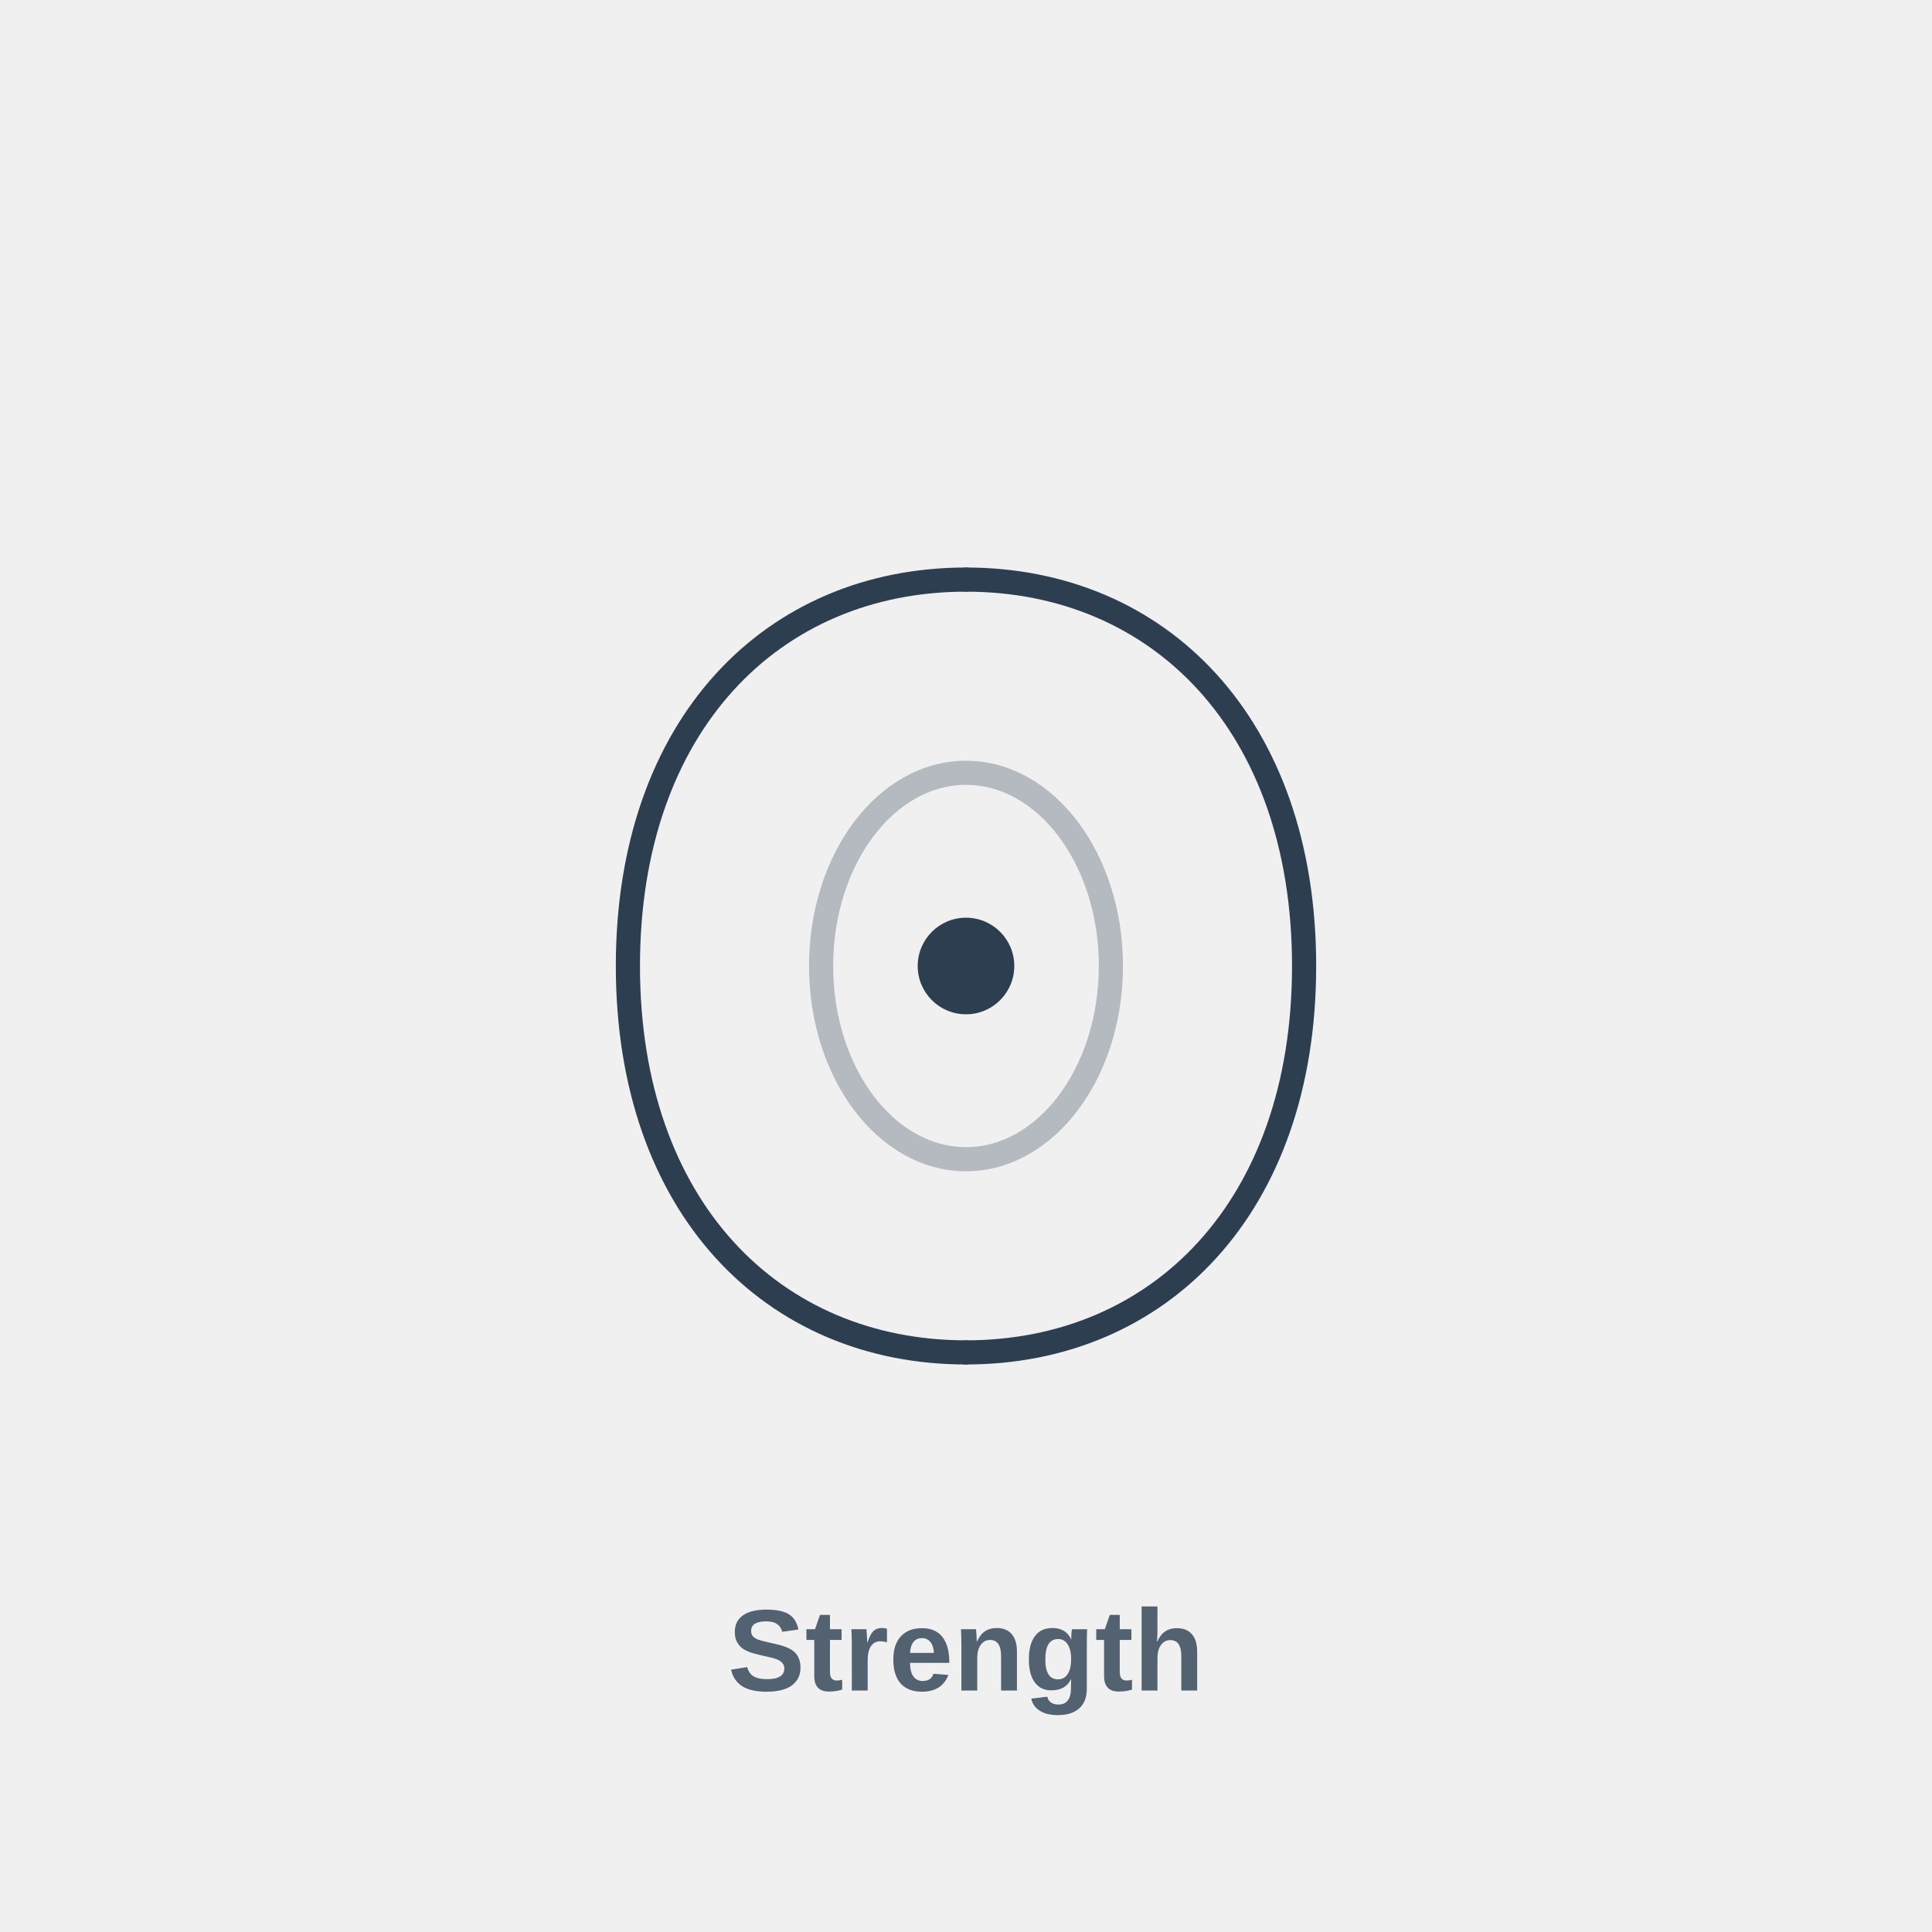
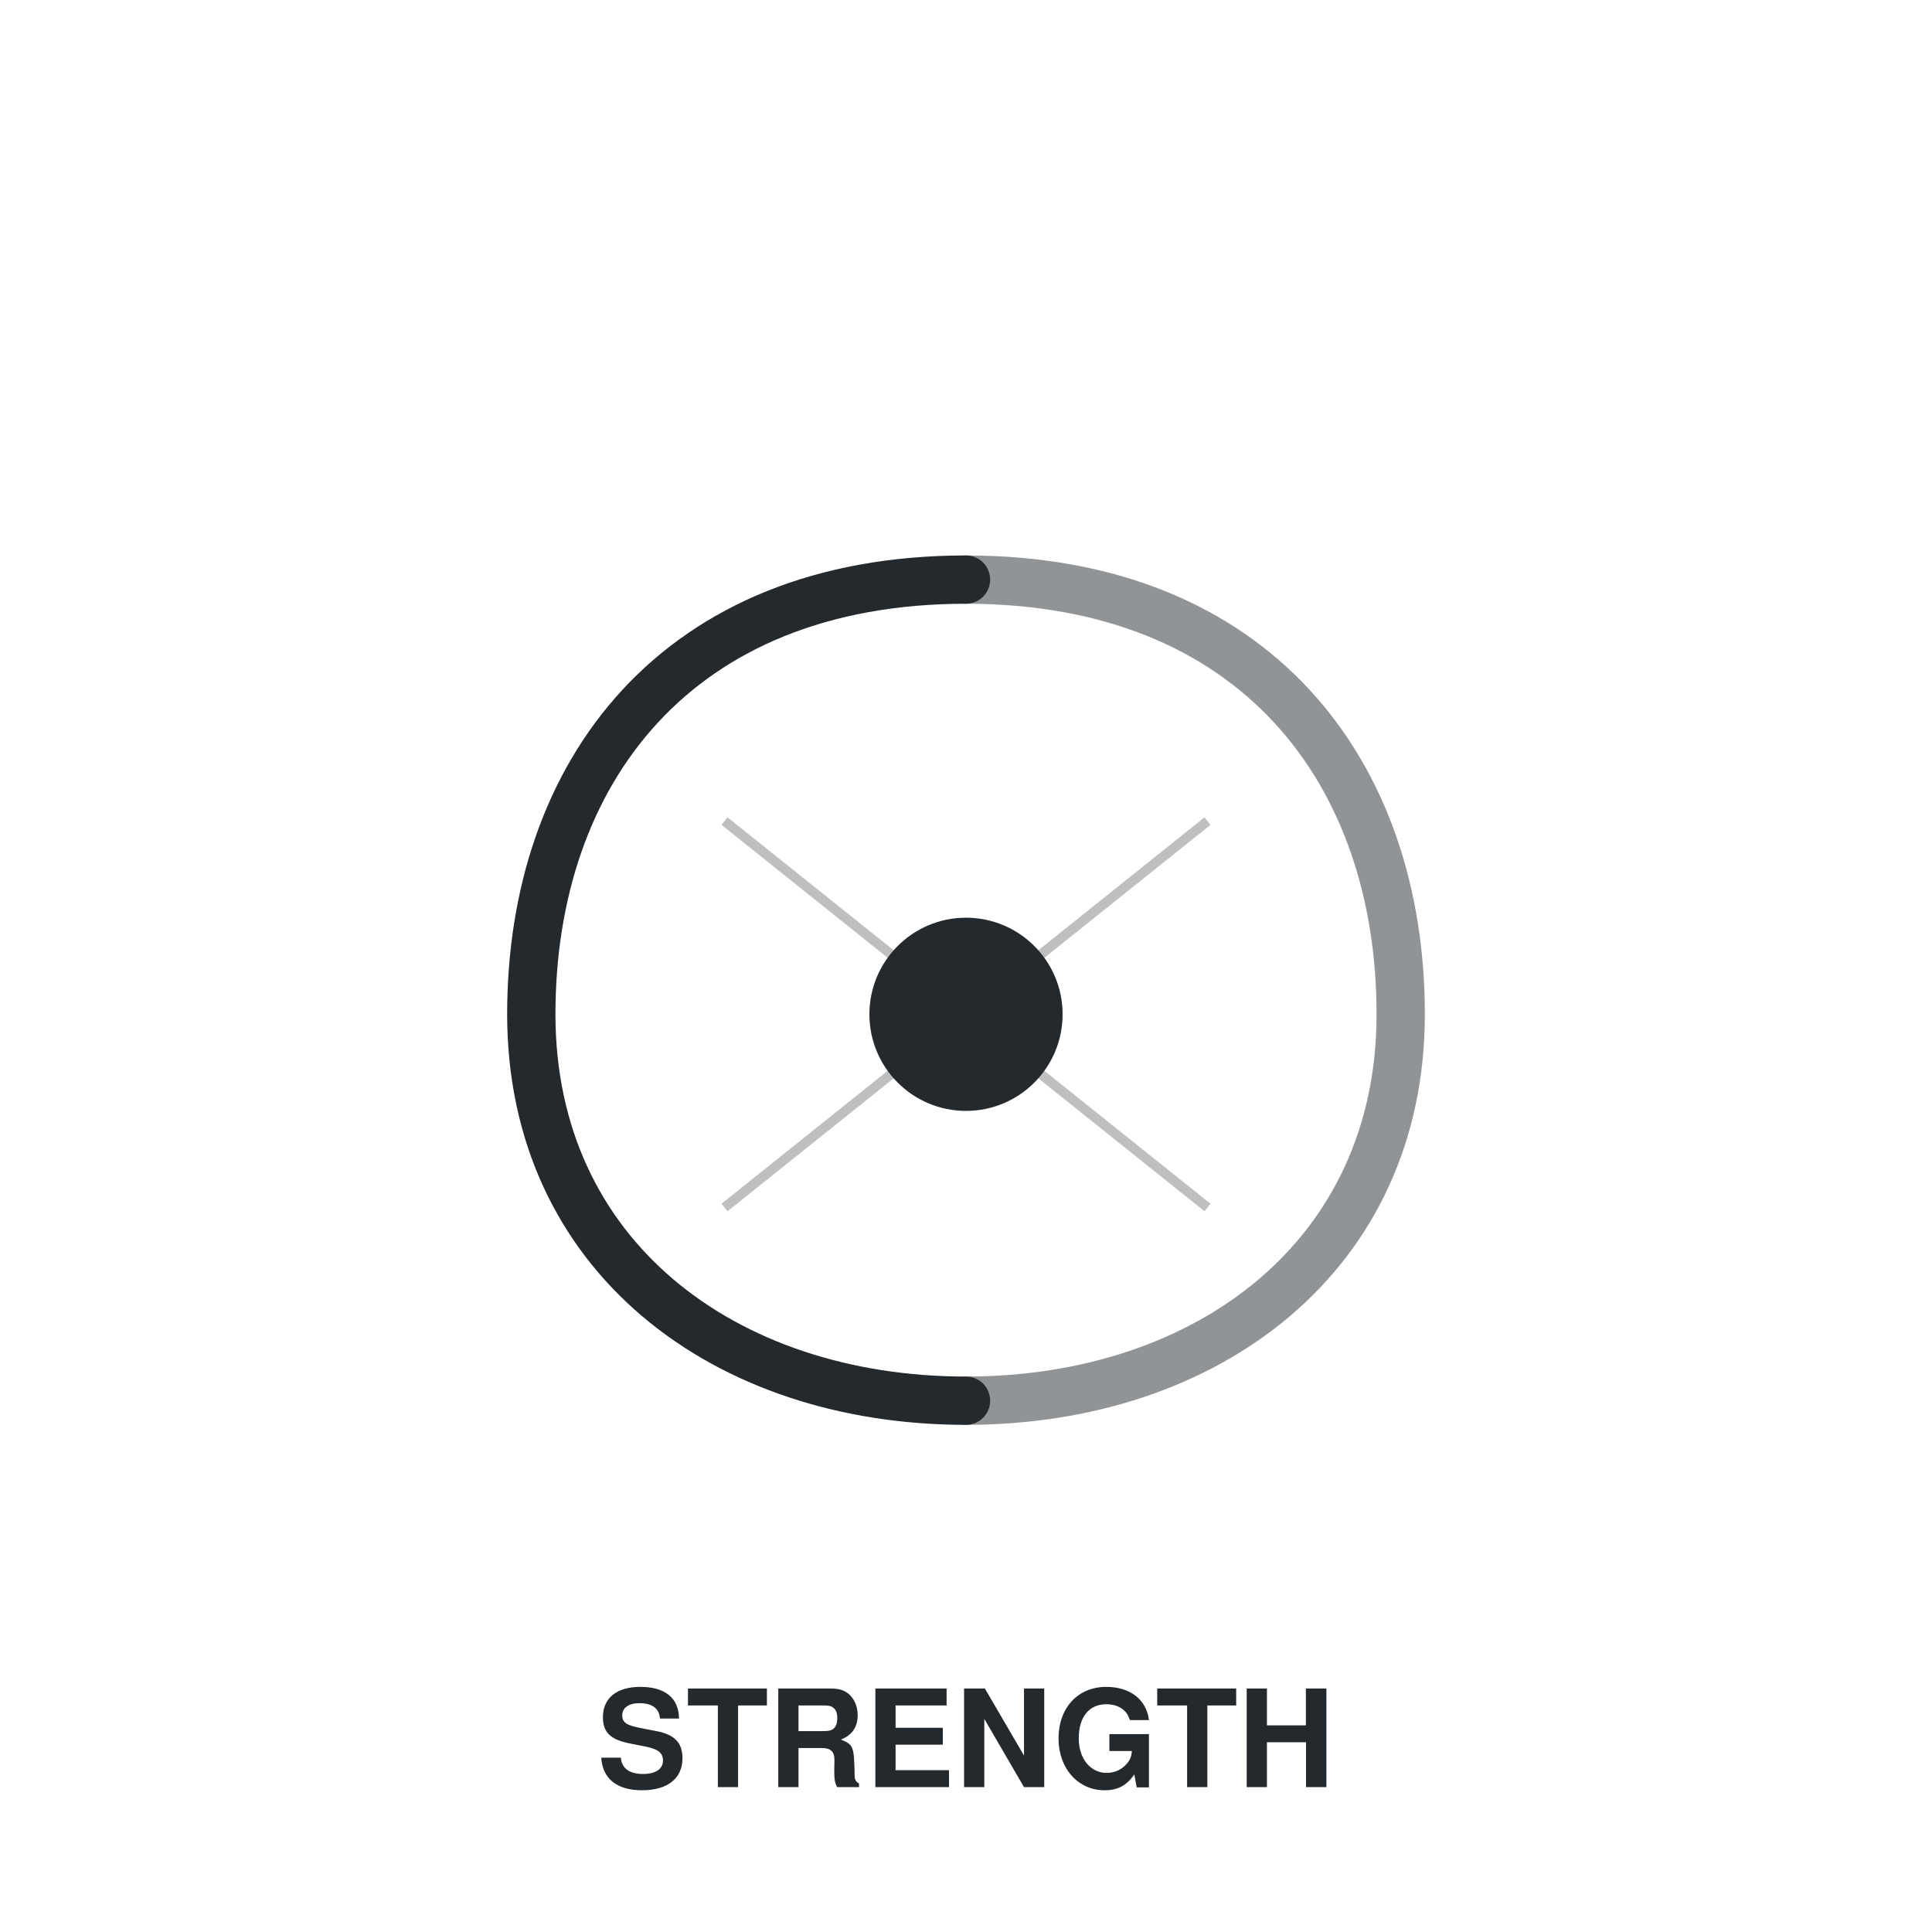
<svg xmlns="http://www.w3.org/2000/svg" id="logo-23" width="200" height="200" viewBox="0 0 200 200">
-   <g fill="none" stroke="#2C3E50" stroke-width="2.5" stroke-linecap="round">
-     <path d="M100,60 C80,60 65,75 65,100 C65,125 80,140 100,140" />
-     <path d="M100,60 C120,60 135,75 135,100 C135,125 120,140 100,140" />
-     <ellipse cx="100" cy="100" rx="15" ry="20" opacity="0.3" />
-     <circle cx="100" cy="100" r="5" fill="#2C3E50" stroke="none" />
-   </g>
-   <text x="100" y="175" font-family="Arial, sans-serif" font-size="12" text-anchor="middle" font-weight="600" fill="#2C3E50" opacity="0.8">Strength</text>
+   <rect width="200" height="200" fill="white" />
+   <path d="M100,60 C70,60 55,80 55,105 C55,130 75,145 100,145" fill="none" stroke="#24292E" stroke-width="5" stroke-linecap="round" />
+   <path d="M100,60 C130,60 145,80 145,105 C145,130 125,145 100,145" fill="none" stroke="#24292E" stroke-width="5" stroke-linecap="round" opacity="0.5" />
+   <circle cx="100" cy="105" r="10" fill="#24292E" />
+   <path d="M75,85 L125,125 M75,125 L125,85" stroke="#24292E" stroke-width="1" opacity="0.3" />
+   <text x="100" y="185" font-family="Helvetica, Arial, sans-serif" font-size="14" text-anchor="middle" font-weight="bold" fill="#24292E">STRENGTH</text>
</svg>
